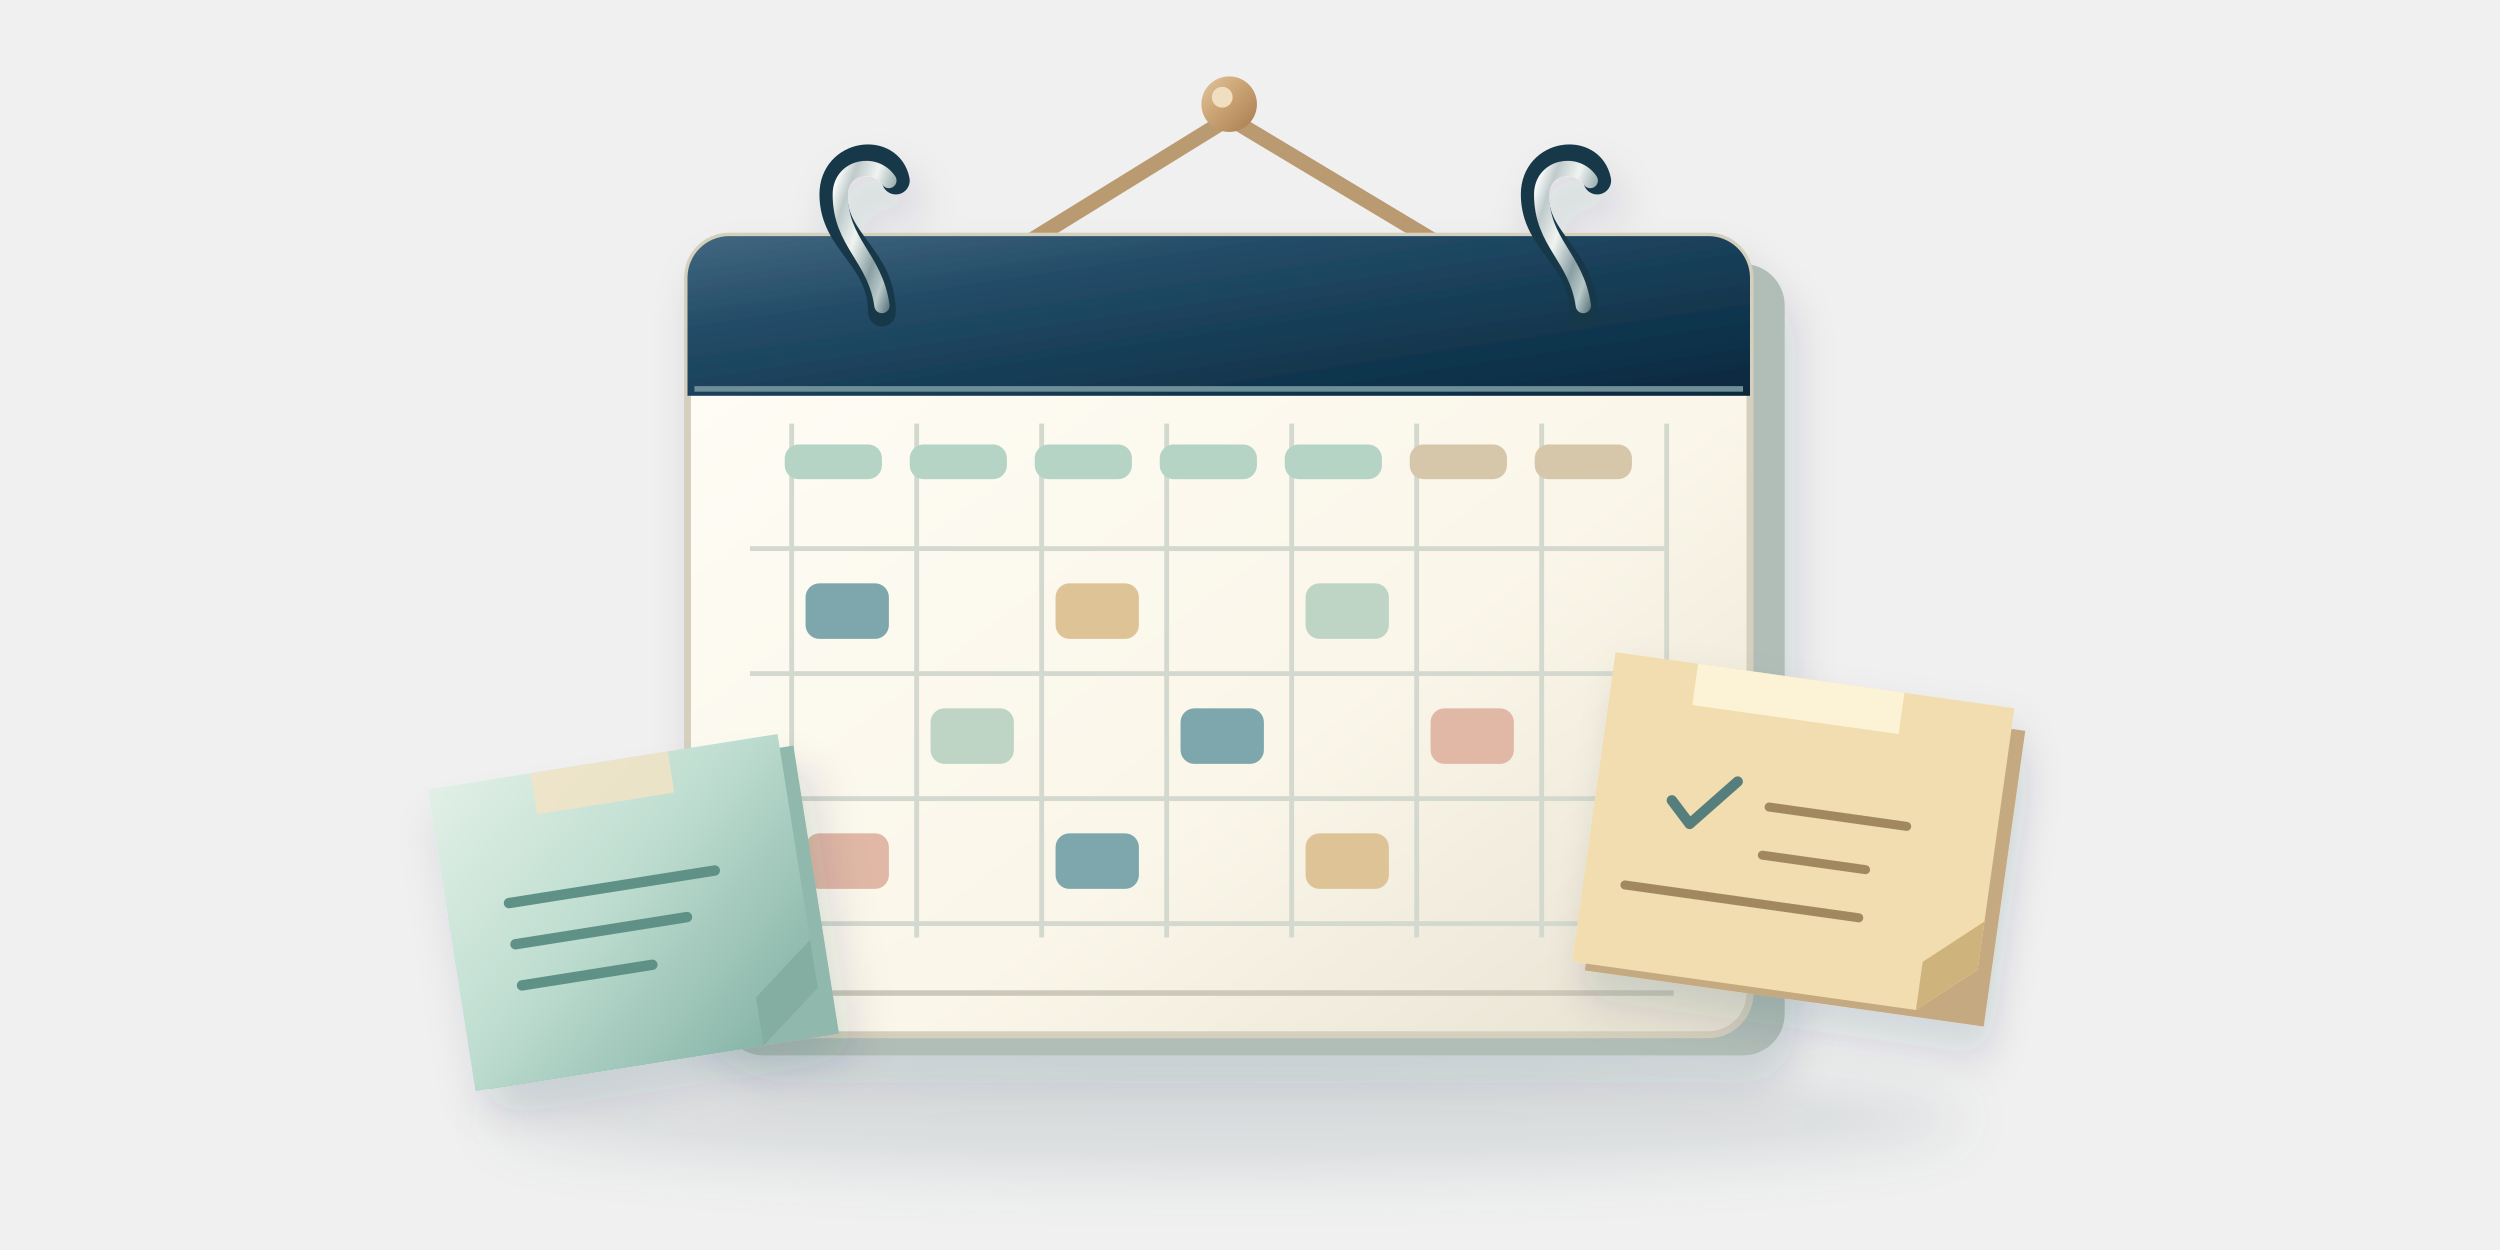
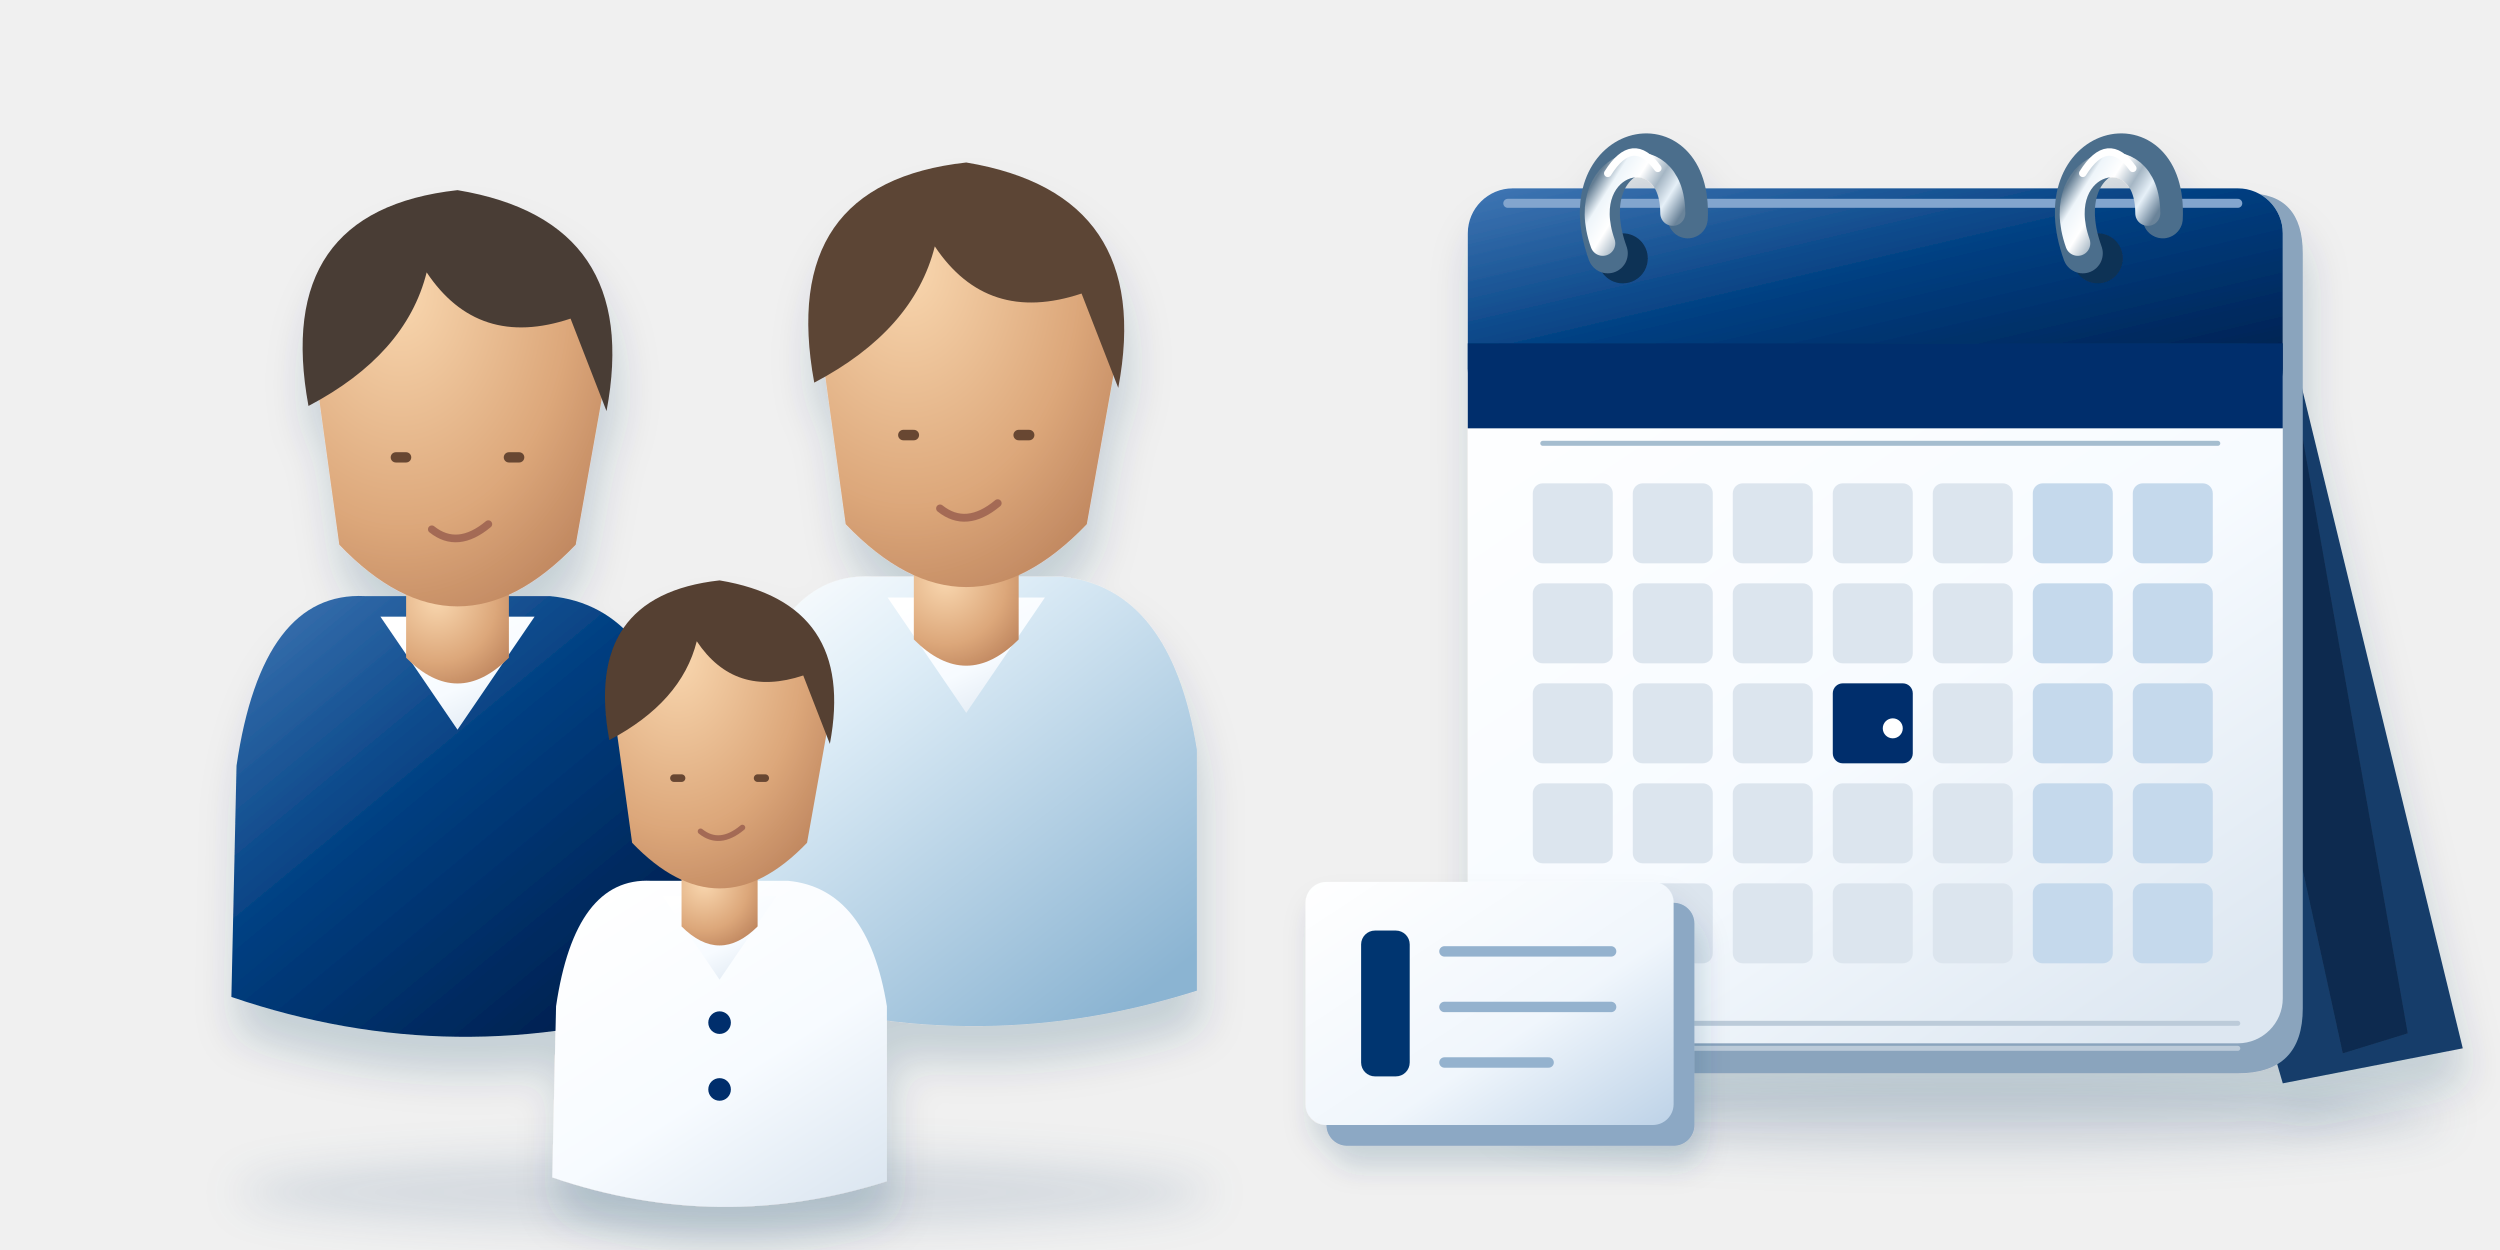
<svg xmlns="http://www.w3.org/2000/svg" width="360" height="180" viewBox="0 0 360 180" fill="none" role="img" aria-labelledby="family-title family-desc">
  <defs>
-     <linearGradient id="family-paper" x1="0" y1="0" x2="1" y2="1">
-       <stop stop-color="#fffdf7" />
-       <stop offset=".6" stop-color="#faf6e9" />
-       <stop offset="1" stop-color="#e7e1d1" />
+     <linearGradient id="planner-family-paper" x1="0" y1="0" x2="1" y2="1">
+       <stop stop-color="#FFFFFF" />
+       <stop offset=".6" stop-color="#F0F6FC" />
+       <stop offset="1" stop-color="#BDD2E7" />
    </linearGradient>
-     <linearGradient id="family-navy" x1="0" y1="0" x2="1" y2="1">
-       <stop stop-color="#426780" />
-       <stop offset=".3" stop-color="#234b67" />
-       <stop offset=".7" stop-color="#12374f" />
-       <stop offset="1" stop-color="#09283d" />
+     <linearGradient id="planner-family-blue" x1="0" y1="0" x2="1" y2="1">
+       <stop stop-color="#437BB6" />
+       <stop offset=".5" stop-color="#003B79" />
+       <stop offset="1" stop-color="#001D49" />
    </linearGradient>
-     <linearGradient id="family-navySide" x1="0" y1="0" x2="1" y2="1">
-       <stop stop-color="#173d56" />
-       <stop offset="1" stop-color="#071f31" />
+     <linearGradient id="planner-family-metal" x1="0" y1="0" x2="1" y2=".8">
+       <stop stop-color="#6886A1" />
+       <stop offset=".2" stop-color="#F2F8FC" />
+       <stop offset=".4" stop-color="#FFFFFF" />
+       <stop offset=".7" stop-color="#A1B9CE" />
+       <stop offset="1" stop-color="#4B6D90" />
    </linearGradient>
-     <linearGradient id="family-ice" x1="0" y1="0" x2="1" y2="1">
-       <stop stop-color="#e2f0e7" />
-       <stop offset=".45" stop-color="#beddd0" />
-       <stop offset="1" stop-color="#7eaea1" />
-     </linearGradient>
-     <linearGradient id="family-metal" x1="0" y1="0" x2="1" y2="1">
-       <stop stop-color="#fafcfa" />
-       <stop offset=".16" stop-color="#bfcacb" />
-       <stop offset=".4" stop-color="#eff4f0" />
-       <stop offset=".68" stop-color="#8a9fa3" />
-       <stop offset=".85" stop-color="#b8c9c9" />
-       <stop offset="1" stop-color="#657e85" />
-     </linearGradient>
-     <linearGradient id="family-wood" x1="0" y1="0" x2="1" y2="1">
-       <stop stop-color="#e2c6a0" />
-       <stop offset=".4" stop-color="#cda777" />
-       <stop offset="1" stop-color="#a77c50" />
-     </linearGradient>
-     <linearGradient id="family-gold" x1="0" y1="0" x2="1" y2="1">
-       <stop stop-color="#f9e9be" />
-       <stop offset=".32" stop-color="#d8bd82" />
-       <stop offset=".62" stop-color="#f1deb2" />
-       <stop offset="1" stop-color="#a88852" />
-     </linearGradient>
-     <radialGradient id="family-face" cx=".34" cy=".22" r=".95">
-       <stop stop-color="#fffef9" />
-       <stop offset=".7" stop-color="#eff1e8" />
-       <stop offset="1" stop-color="#d5e0dc" />
-     </radialGradient>
-     <radialGradient id="family-faceDark" cx=".3" cy=".24" r=".9">
-       <stop stop-color="#325c73" />
-       <stop offset=".55" stop-color="#173f57" />
-       <stop offset="1" stop-color="#09283e" />
-     </radialGradient>
-     <linearGradient id="family-pencilPaint" x1="0" y1="0" x2="1" y2="0">
-       <stop stop-color="#143c55" />
-       <stop offset=".35" stop-color="#567f8c" />
-       <stop offset=".52" stop-color="#9ab6ad" />
-       <stop offset=".67" stop-color="#3c6c7b" />
-       <stop offset="1" stop-color="#12364c" />
-     </linearGradient>
-     <filter id="family-softShadow" x="-.5" y="-.8" width="2" height="2.6">
-       <feGaussianBlur stdDeviation="4" />
-     </filter>
-     <filter id="family-objectShadow" x="-.25" y="-.25" width="1.6" height="1.7">
-       <feDropShadow dx="1.5" dy="4" stdDeviation="3" flood-color="#163143" flood-opacity=".14" />
+     <filter id="planner-family-shadow" x="-30%" y="-30%" width="170%" height="180%">
+       <feDropShadow dx="1" dy="3" stdDeviation="2" flood-color="#173B63" flood-opacity=".17" />
    </filter>
  </defs>
-   <ellipse cx="177" cy="161" rx="106" ry="8" fill="#1a3946" opacity=".11" filter="url(#family-softShadow)" />
-   <path d="m143 38 34-21 35 21" stroke="#ba9a71" stroke-width="2.2" />
-   <circle cx="177" cy="15" r="4" fill="url(#family-wood)" />
-   <circle cx="176" cy="14" r="1.5" fill="#f0dec0" />
-   <g filter="url(#family-objectShadow)">
-     <rect x="104" y="38" width="153" height="114" rx="6" fill="#b1beb7" />
-     <rect x="99" y="34" width="153" height="115" rx="6" fill="url(#family-paper)" stroke="#d5cfbd" stroke-width="1" />
-     <path d="M105 34h141a6 6 0 0 1 6 6v17H99V40a6 6 0 0 1 6-6Z" fill="url(#family-navy)" />
-     <path d="M100 56h151" stroke="#6e8e98" stroke-width=".8" />
-     <path d="M109 143h132" stroke="#ccc9ba" stroke-width=".8" />
-     <path d="M114 61v74m18-74v74m18-74v74m18-74v74m18-74v74m18-74v74m18-74v74m18-74v74M108 79h132m-132 18h132m-132 18h132m-132 18h132" stroke="#d3d9ce" stroke-width=".7" />
-     <rect x="113" y="64" width="14" height="5" rx="2" fill="#b6d4c6" />
-     <rect x="131" y="64" width="14" height="5" rx="2" fill="#b6d4c6" />
-     <rect x="149" y="64" width="14" height="5" rx="2" fill="#b6d4c6" />
-     <rect x="167" y="64" width="14" height="5" rx="2" fill="#b6d4c6" />
-     <rect x="185" y="64" width="14" height="5" rx="2" fill="#b6d4c6" />
-     <rect x="203" y="64" width="14" height="5" rx="2" fill="#d6c6aa" />
-     <rect x="221" y="64" width="14" height="5" rx="2" fill="#d6c6aa" />
-     <rect x="116" y="84" width="12" height="8" rx="2" fill="#7da6ad" />
-     <rect x="152" y="84" width="12" height="8" rx="2" fill="#dec397" />
-     <rect x="188" y="84" width="12" height="8" rx="2" fill="#bed5c5" />
-     <rect x="134" y="102" width="12" height="8" rx="2" fill="#bed5c5" />
-     <rect x="170" y="102" width="12" height="8" rx="2" fill="#7da6ad" />
-     <rect x="206" y="102" width="12" height="8" rx="2" fill="#e1b8a6" />
-     <rect x="116" y="120" width="12" height="8" rx="2" fill="#e1b8a6" />
-     <rect x="152" y="120" width="12" height="8" rx="2" fill="#7da6ad" />
-     <rect x="188" y="120" width="12" height="8" rx="2" fill="#dec397" />
-     <path d="M127 45c0-8-7-10-7-17 0-6 8-7 9-2" stroke="#193749" stroke-width="4" stroke-linecap="round" />
-     <path d="M127 44c-1-7-6-9-6-16 0-4 5-5 7-2" stroke="url(#family-metal)" stroke-width="2.2" stroke-linecap="round" />
-     <path d="M228 45c0-8-7-10-7-17 0-6 8-7 9-2" stroke="#193749" stroke-width="4" stroke-linecap="round" />
-     <path d="M228 44c-1-7-6-9-6-16 0-4 5-5 7-2" stroke="url(#family-metal)" stroke-width="2.2" stroke-linecap="round" />
+   <g transform="translate(166 -6) scale(0.72)">
+     <defs>
+       <linearGradient id="fi-calendar-paper" x1=".2" y1="0" x2=".85" y2="1">
+         <stop stop-color="#FFF" />
+         <stop offset=".58" stop-color="#F7FBFF" />
+         <stop offset="1" stop-color="#DDE7F1" />
+       </linearGradient>
+       <linearGradient id="fi-calendar-blue" x1=".05" y1="0" x2=".9" y2="1">
+         <stop stop-color="#3D74B2" />
+         <stop offset=".45" stop-color="#003E80" />
+         <stop offset="1" stop-color="#001C48" />
+       </linearGradient>
+       <linearGradient id="fi-calendar-ice" x1="0" y1="0" x2=".8" y2="1">
+         <stop stop-color="#FFF" />
+         <stop offset=".3" stop-color="#DEEDF7" />
+         <stop offset="1" stop-color="#8BB4D2" />
+       </linearGradient>
+       <linearGradient id="fi-calendar-metal" x1="0" y1=".15" x2="1" y2=".8">
+         <stop stop-color="#637D93" />
+         <stop offset=".18" stop-color="#EEF5FA" />
+         <stop offset=".39" stop-color="#FFF" />
+         <stop offset=".6" stop-color="#A5B6C4" />
+         <stop offset=".78" stop-color="#E6F0F8" />
+         <stop offset="1" stop-color="#6B849A" />
+       </linearGradient>
+       <linearGradient id="fi-calendar-gold" x1="0" y1="0" x2=".85" y2="1">
+         <stop stop-color="#FFF0B8" />
+         <stop offset=".38" stop-color="#DAB669" />
+         <stop offset=".6" stop-color="#ECD69A" />
+         <stop offset="1" stop-color="#9C7637" />
+       </linearGradient>
+       <linearGradient id="fi-calendar-green" x1="0" y1="0" x2="1" y2="1">
+         <stop stop-color="#B1CC84" />
+         <stop offset=".4" stop-color="#669151" />
+         <stop offset="1" stop-color="#2E593F" />
+       </linearGradient>
+       <linearGradient id="fi-calendar-leaf" x1="0" y1="0" x2="1" y2="1">
+         <stop stop-color="#D6B161" />
+         <stop offset=".4" stop-color="#D17539" />
+         <stop offset="1" stop-color="#8E3D31" />
+       </linearGradient>
+       <linearGradient id="fi-calendar-berry" x1="0" y1="0" x2=".8" y2="1">
+         <stop stop-color="#EA8174" />
+         <stop offset=".4" stop-color="#C23C47" />
+         <stop offset="1" stop-color="#8D2038" />
+       </linearGradient>
+       <radialGradient id="fi-calendar-glass" cx=".3" cy=".2" r=".8">
+         <stop stop-color="#FFF" stop-opacity=".75" />
+         <stop offset=".46" stop-color="#D5E7F5" stop-opacity=".08" />
+         <stop offset="1" stop-color="#316392" stop-opacity=".23" />
+       </radialGradient>
+       <radialGradient id="fi-calendar-skin" cx=".3" cy=".22" r=".9">
+         <stop stop-color="#F9D7AF" />
+         <stop offset=".65" stop-color="#DCA77A" />
+         <stop offset="1" stop-color="#BE855E" />
+       </radialGradient>
+       <filter id="fi-calendar-shadow" x="-30%" y="-30%" width="170%" height="180%">
+         <feDropShadow dx="1" dy="7" stdDeviation="4" flood-color="#163A60" flood-opacity=".18" />
+       </filter>
+       <filter id="fi-calendar-soft" x="-60%" y="-150%" width="220%" height="400%">
+         <feGaussianBlur stdDeviation="4" />
+       </filter>
+     </defs>
+     <ellipse cx="164" cy="232" rx="95" ry="7" fill="#204873" opacity=".14" filter="url(#fi-calendar-soft)" />
+     <g filter="url(#fi-calendar-shadow)">
+       <path d="M99 59 224 62 262 218 226 225 185 84Z" fill="#153E6A" />
+       <path d="M224 62 251 215 238 219 207 77Z" fill="#102C50" />
+       <path d="M65 57Q65 47 78 47H219Q230 47 230 59V210Q230 223 217 223H78Q65 223 65 210Z" fill="#8AA4BD" />
+       <rect x="63" y="46" width="163" height="171" rx="9" fill="url(#fi-calendar-paper)" />
+       <rect x="63" y="46" width="163" height="45" rx="9" fill="url(#fi-calendar-blue)" />
+       <rect x="63" y="77" width="163" height="17" rx="0" fill="#002F6C" />
+       <path d="M71 49H217" fill="none" stroke="#82A5CE" stroke-width="1.8" stroke-linecap="round" stroke-linejoin="round" />
+       <path d="M73 213H217M73 218H217" fill="none" stroke="#BCCBD9" stroke-width="1" stroke-linecap="round" stroke-linejoin="round" />
+       <rect x="76" y="105" width="16" height="16" rx="2" fill="#DCE5EE" />
+       <rect x="96" y="105" width="16" height="16" rx="2" fill="#DCE5EE" />
+       <rect x="116" y="105" width="16" height="16" rx="2" fill="#DCE5EE" />
+       <rect x="136" y="105" width="16" height="16" rx="2" fill="#DCE5EE" />
+       <rect x="156" y="105" width="16" height="16" rx="2" fill="#DCE5EE" />
+       <rect x="176" y="105" width="16" height="16" rx="2" fill="#C5D9EC" />
+       <rect x="196" y="105" width="16" height="16" rx="2" fill="#C5D9EC" />
+       <rect x="76" y="125" width="16" height="16" rx="2" fill="#DCE5EE" />
+       <rect x="96" y="125" width="16" height="16" rx="2" fill="#DCE5EE" />
+       <rect x="116" y="125" width="16" height="16" rx="2" fill="#DCE5EE" />
+       <rect x="136" y="125" width="16" height="16" rx="2" fill="#DCE5EE" />
+       <rect x="156" y="125" width="16" height="16" rx="2" fill="#DCE5EE" />
+       <rect x="176" y="125" width="16" height="16" rx="2" fill="#C5D9EC" />
+       <rect x="196" y="125" width="16" height="16" rx="2" fill="#C5D9EC" />
+       <rect x="76" y="145" width="16" height="16" rx="2" fill="#DCE5EE" />
+       <rect x="96" y="145" width="16" height="16" rx="2" fill="#DCE5EE" />
+       <rect x="116" y="145" width="16" height="16" rx="2" fill="#DCE5EE" />
+       <rect x="136" y="145" width="16" height="16" rx="2" fill="#002F6C" />
+       <rect x="156" y="145" width="16" height="16" rx="2" fill="#DCE5EE" />
+       <rect x="176" y="145" width="16" height="16" rx="2" fill="#C5D9EC" />
+       <rect x="196" y="145" width="16" height="16" rx="2" fill="#C5D9EC" />
+       <rect x="76" y="165" width="16" height="16" rx="2" fill="#DCE5EE" />
+       <rect x="96" y="165" width="16" height="16" rx="2" fill="#DCE5EE" />
+       <rect x="116" y="165" width="16" height="16" rx="2" fill="#DCE5EE" />
+       <rect x="136" y="165" width="16" height="16" rx="2" fill="#DCE5EE" />
+       <rect x="156" y="165" width="16" height="16" rx="2" fill="#DCE5EE" />
+       <rect x="176" y="165" width="16" height="16" rx="2" fill="#C5D9EC" />
+       <rect x="196" y="165" width="16" height="16" rx="2" fill="#C5D9EC" />
+       <rect x="76" y="185" width="16" height="16" rx="2" fill="#DCE5EE" />
+       <rect x="96" y="185" width="16" height="16" rx="2" fill="#DCE5EE" />
+       <rect x="116" y="185" width="16" height="16" rx="2" fill="#DCE5EE" />
+       <rect x="136" y="185" width="16" height="16" rx="2" fill="#DCE5EE" />
+       <rect x="156" y="185" width="16" height="16" rx="2" fill="#DCE5EE" />
+       <rect x="176" y="185" width="16" height="16" rx="2" fill="#C5D9EC" />
+       <rect x="196" y="185" width="16" height="16" rx="2" fill="#C5D9EC" />
+       <circle cx="94" cy="60" r="5" fill="#0F3154" />
+       <path d="M91 59C83 37 108 31 107 52" fill="none" stroke="#4C6E8C" stroke-width="8" stroke-linecap="round" stroke-linejoin="round" />
+       <path d="M90 57C84 40 104 35 104 51" fill="none" stroke="url(#fi-calendar-metal)" stroke-width="5" stroke-linecap="round" stroke-linejoin="round" />
+       <path d="M91 43q5-8 10-1" fill="none" stroke="#FFF" stroke-width="1.5" stroke-linecap="round" stroke-linejoin="round" />
+       <circle cx="189" cy="60" r="5" fill="#0F3154" />
+       <path d="M186 59C178 37 203 31 202 52" fill="none" stroke="#4C6E8C" stroke-width="8" stroke-linecap="round" stroke-linejoin="round" />
+       <path d="M185 57C179 40 199 35 199 51" fill="none" stroke="url(#fi-calendar-metal)" stroke-width="5" stroke-linecap="round" stroke-linejoin="round" />
+       <path d="M186 43q5-8 10-1" fill="none" stroke="#FFF" stroke-width="1.5" stroke-linecap="round" stroke-linejoin="round" />
+       <circle cx="148" cy="154" r="2" fill="#FFF" />
+       <path d="M78 97H213" fill="none" stroke="#A5BDCF" stroke-width="1" stroke-linecap="round" stroke-linejoin="round" />
+     </g>
  </g>
-   <g transform="rotate(-9 93 133)" filter="url(#family-objectShadow)">
-     <path d="M67 111h51v42H67Z" fill="#91b8ad" />
-     <path d="M65 109h51v37l-9 7H65Z" fill="url(#family-ice)" />
-     <path d="m107 146 9-7v7l-9 7Z" fill="#83aea1" />
-     <path d="M74 127h30m-30 6h25m-25 6h19" stroke="#5e9186" stroke-width="1.5" stroke-linecap="round" />
-     <path d="M80 109h20v6H80Z" fill="#f3e3c4" fill-opacity=".8" />
+   <g transform="translate(-17 0) scale(0.74)">
+     <defs>
+       <linearGradient id="fi-family-paper" x1=".2" y1="0" x2=".85" y2="1">
+         <stop stop-color="#FFF" />
+         <stop offset=".58" stop-color="#F7FBFF" />
+         <stop offset="1" stop-color="#DDE7F1" />
+       </linearGradient>
+       <linearGradient id="fi-family-blue" x1=".05" y1="0" x2=".9" y2="1">
+         <stop stop-color="#3D74B2" />
+         <stop offset=".45" stop-color="#003E80" />
+         <stop offset="1" stop-color="#001C48" />
+       </linearGradient>
+       <linearGradient id="fi-family-ice" x1="0" y1="0" x2=".8" y2="1">
+         <stop stop-color="#FFF" />
+         <stop offset=".3" stop-color="#DEEDF7" />
+         <stop offset="1" stop-color="#8BB4D2" />
+       </linearGradient>
+       <linearGradient id="fi-family-metal" x1="0" y1=".15" x2="1" y2=".8">
+         <stop stop-color="#637D93" />
+         <stop offset=".18" stop-color="#EEF5FA" />
+         <stop offset=".39" stop-color="#FFF" />
+         <stop offset=".6" stop-color="#A5B6C4" />
+         <stop offset=".78" stop-color="#E6F0F8" />
+         <stop offset="1" stop-color="#6B849A" />
+       </linearGradient>
+       <linearGradient id="fi-family-gold" x1="0" y1="0" x2=".85" y2="1">
+         <stop stop-color="#FFF0B8" />
+         <stop offset=".38" stop-color="#DAB669" />
+         <stop offset=".6" stop-color="#ECD69A" />
+         <stop offset="1" stop-color="#9C7637" />
+       </linearGradient>
+       <linearGradient id="fi-family-green" x1="0" y1="0" x2="1" y2="1">
+         <stop stop-color="#B1CC84" />
+         <stop offset=".4" stop-color="#669151" />
+         <stop offset="1" stop-color="#2E593F" />
+       </linearGradient>
+       <linearGradient id="fi-family-leaf" x1="0" y1="0" x2="1" y2="1">
+         <stop stop-color="#D6B161" />
+         <stop offset=".4" stop-color="#D17539" />
+         <stop offset="1" stop-color="#8E3D31" />
+       </linearGradient>
+       <linearGradient id="fi-family-berry" x1="0" y1="0" x2=".8" y2="1">
+         <stop stop-color="#EA8174" />
+         <stop offset=".4" stop-color="#C23C47" />
+         <stop offset="1" stop-color="#8D2038" />
+       </linearGradient>
+       <radialGradient id="fi-family-glass" cx=".3" cy=".2" r=".8">
+         <stop stop-color="#FFF" stop-opacity=".75" />
+         <stop offset=".46" stop-color="#D5E7F5" stop-opacity=".08" />
+         <stop offset="1" stop-color="#316392" stop-opacity=".23" />
+       </radialGradient>
+       <radialGradient id="fi-family-skin" cx=".3" cy=".22" r=".9">
+         <stop stop-color="#F9D7AF" />
+         <stop offset=".65" stop-color="#DCA77A" />
+         <stop offset="1" stop-color="#BE855E" />
+       </radialGradient>
+       <filter id="fi-family-shadow" x="-30%" y="-30%" width="170%" height="180%">
+         <feDropShadow dx="1" dy="7" stdDeviation="4" flood-color="#163A60" flood-opacity=".18" />
+       </filter>
+       <filter id="fi-family-soft" x="-60%" y="-150%" width="220%" height="400%">
+         <feGaussianBlur stdDeviation="4" />
+       </filter>
+     </defs>
+     <ellipse cx="164" cy="232" rx="95" ry="7" fill="#204873" opacity=".14" filter="url(#fi-family-soft)" />
+     <g filter="url(#fi-family-shadow)">
+       <g transform="translate(112 106) scale(1)">
+         <path d="M-43 43Q-38 9-18 10H18Q39 12 44 43V89Q0 103-44 88Z" fill="url(#fi-family-blue)" />
+         <path d="M-15 14 0 36 15 14" fill="url(#fi-family-paper)" />
+         <path d="M-10 6V22Q0 32 10 22V6Z" fill="url(#fi-family-skin)" />
+         <path d="M-27-29Q-33-64 0-67 32-64 28-28L23 0Q0 24-23 0Z" fill="url(#fi-family-skin)" />
+         <path d="M-29-27Q-36-65 0-69 36-63 29-26L22-44Q4-38-6-53-10-37-29-27Z" fill="#493C35" />
+         <path d="M-12-17h2m20 0h2" fill="none" stroke="#674732" stroke-width="2" stroke-linecap="round" stroke-linejoin="round" />
+         <path d="M-5-3q5 4 11-1" fill="none" stroke="#A46B55" stroke-width="1.5" stroke-linecap="round" stroke-linejoin="round" />
+       </g>
+       <g transform="translate(211 102) scale(1.02)">
+         <path d="M-43 43Q-38 9-18 10H18Q39 12 44 43V89Q0 103-44 88Z" fill="url(#fi-family-ice)" />
+         <path d="M-15 14 0 36 15 14" fill="url(#fi-family-paper)" />
+         <path d="M-10 6V22Q0 32 10 22V6Z" fill="url(#fi-family-skin)" />
+         <path d="M-27-29Q-33-64 0-67 32-64 28-28L23 0Q0 24-23 0Z" fill="url(#fi-family-skin)" />
+         <path d="M-29-27Q-36-65 0-69 36-63 29-26L22-44Q4-38-6-53-10-37-29-27Z" fill="#5B4536" />
+         <path d="M-12-17h2m20 0h2" fill="none" stroke="#674732" stroke-width="2" stroke-linecap="round" stroke-linejoin="round" />
+         <path d="M-5-3q5 4 11-1" fill="none" stroke="#A46B55" stroke-width="1.5" stroke-linecap="round" stroke-linejoin="round" />
+       </g>
+       <g transform="translate(163 164) scale(0.74)">
+         <path d="M-43 43Q-38 9-18 10H18Q39 12 44 43V89Q0 103-44 88Z" fill="url(#fi-family-paper)" />
+         <path d="M-15 14 0 36 15 14" fill="url(#fi-family-paper)" />
+         <path d="M-10 6V22Q0 32 10 22V6Z" fill="url(#fi-family-skin)" />
+         <path d="M-27-29Q-33-64 0-67 32-64 28-28L23 0Q0 24-23 0Z" fill="url(#fi-family-skin)" />
+         <path d="M-29-27Q-36-65 0-69 36-63 29-26L22-44Q4-38-6-53-10-37-29-27Z" fill="#543F31" />
+         <path d="M-12-17h2m20 0h2" fill="none" stroke="#674732" stroke-width="2" stroke-linecap="round" stroke-linejoin="round" />
+         <path d="M-5-3q5 4 11-1" fill="none" stroke="#A46B55" stroke-width="1.5" stroke-linecap="round" stroke-linejoin="round" />
+       </g>
+       <circle cx="163" cy="199" r="2.2" fill="#002F6C" />
+       <circle cx="163" cy="212" r="2.2" fill="#002F6C" />
+     </g>
  </g>
-   <g transform="rotate(8 260 122)" filter="url(#family-objectShadow)">
-     <path d="M231 101h58v43h-58Z" fill="#c5a980" />
-     <path d="M229 98h58v38l-8 7h-50Z" fill="#f1ddaf" />
-     <path d="m279 136 8-7v7l-8 7Z" fill="#cfb37b" />
-     <path d="M241 98h30v6h-30Z" fill="#fff8e0" fill-opacity=".8" />
-     <path d="m240 118 3 3 6-7" stroke="#557e7b" stroke-width="1.5" stroke-linecap="round" stroke-linejoin="round" />
-     <path d="M254 117h20m-20 7h15m-34 7h34" stroke="#a2885f" stroke-width="1.3" stroke-linecap="round" />
+   <g filter="url(#planner-family-shadow)">
+     <rect x="191" y="130" width="53" height="35" rx="3" fill="#8CA8C4" />
+     <rect x="188" y="127" width="53" height="35" rx="3" fill="url(#planner-family-paper)" />
+     <rect x="196" y="134" width="7" height="21" rx="2" fill="#00366F" />
+     <path d="M208 137h24m-24 8h24m-24 8h15" fill="none" stroke="#94B2CE" stroke-width="1.5" stroke-linecap="round" stroke-linejoin="round" />
  </g>
</svg>
